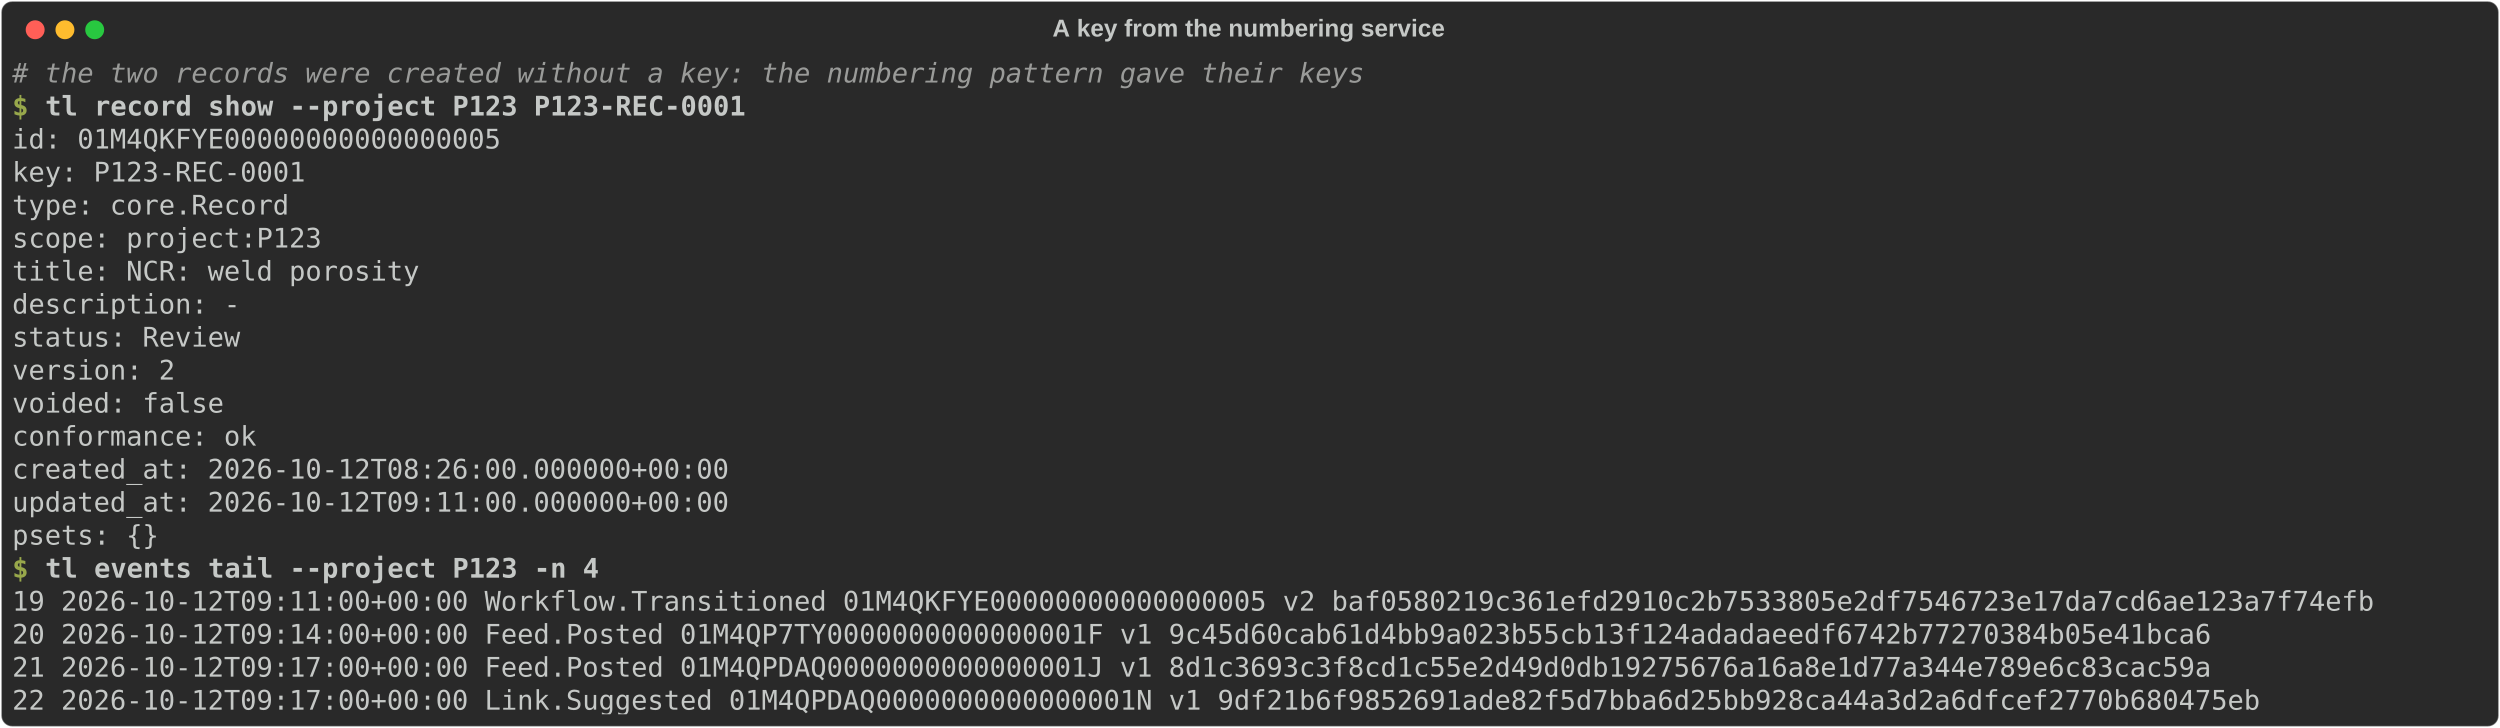
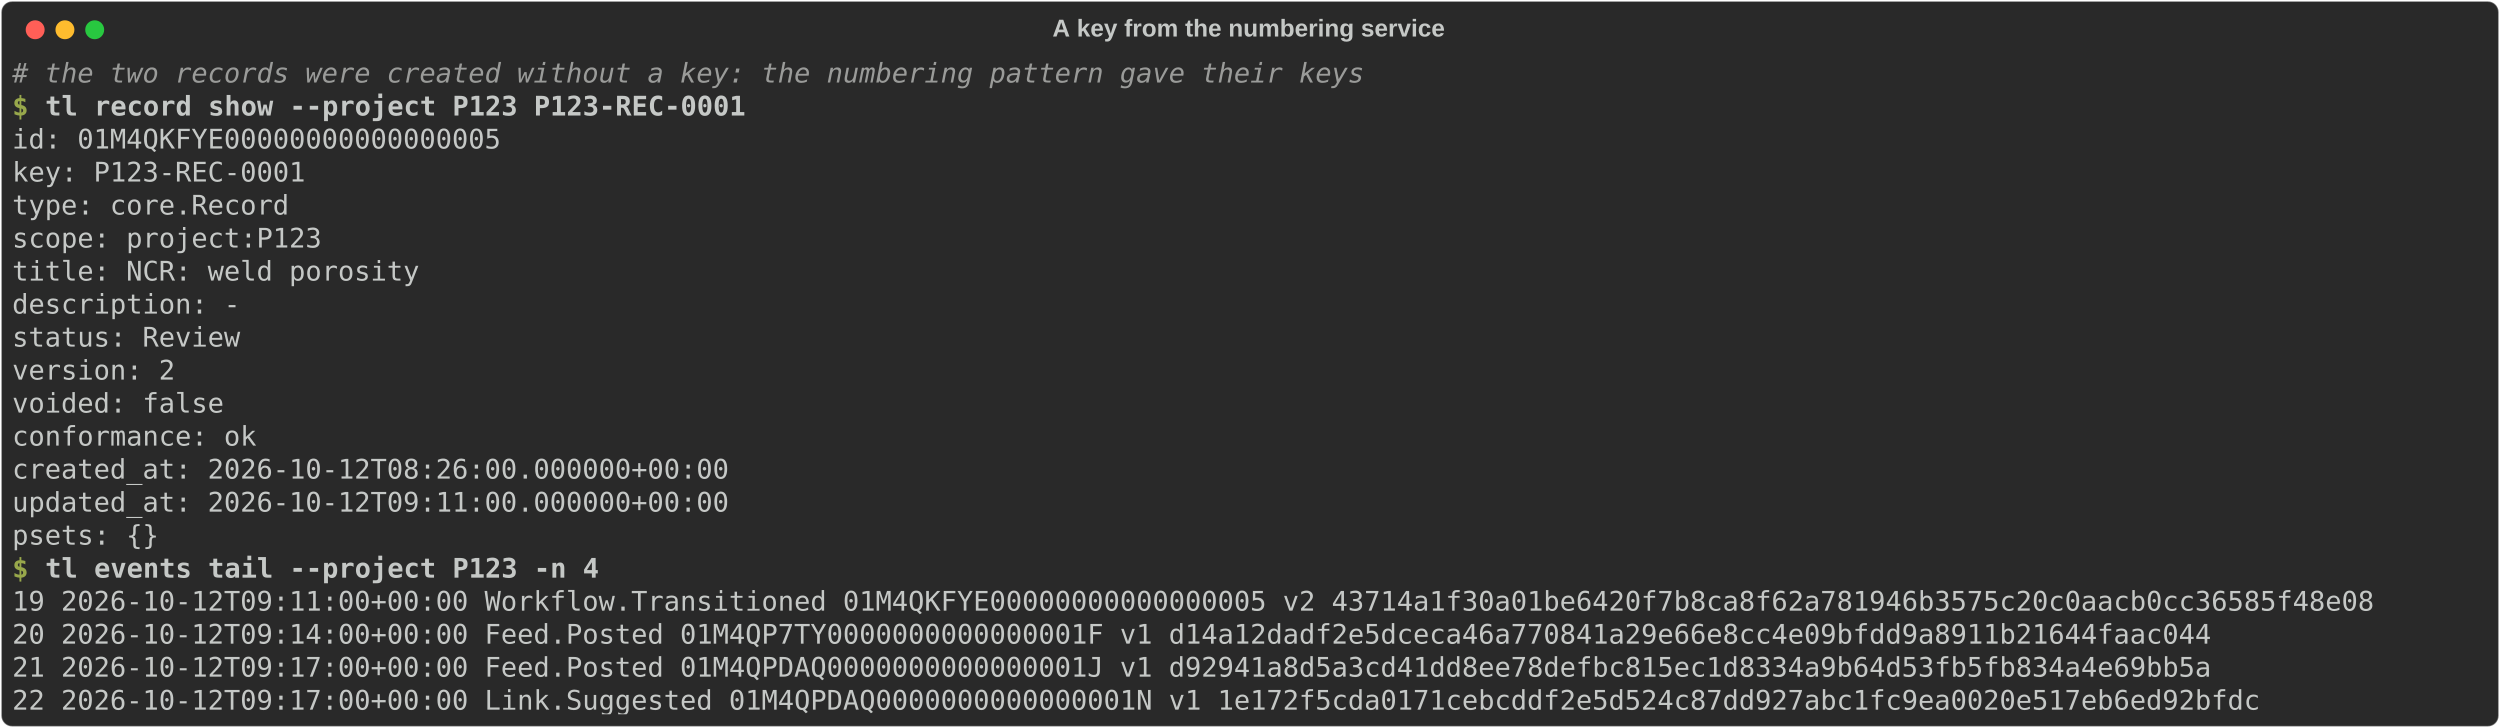
<svg xmlns="http://www.w3.org/2000/svg" class="rich-terminal" viewBox="0 0 1848 538.0">
  <style>

    
    

-     .terminal-3473283720-matrix {
+     .terminal-2543197253-matrix {
        font-family: Fira Code, monospace;
        font-size: 20px;
        line-height: 24.4px;
        font-variant-east-asian: full-width;
    }

-     .terminal-3473283720-title {
+     .terminal-2543197253-title {
        font-size: 18px;
        font-weight: bold;
        font-family: arial;
    }

-     .terminal-3473283720-r1 { fill: #9a9b99;font-style: italic; }
- .terminal-3473283720-r2 { fill: #c5c8c6 }
- .terminal-3473283720-r3 { fill: #98a84b;font-weight: bold }
- .terminal-3473283720-r4 { fill: #c5c8c6;font-weight: bold }
+     .terminal-2543197253-r1 { fill: #9a9b99;font-style: italic; }
+ .terminal-2543197253-r2 { fill: #c5c8c6 }
+ .terminal-2543197253-r3 { fill: #98a84b;font-weight: bold }
+ .terminal-2543197253-r4 { fill: #c5c8c6;font-weight: bold }
    </style>
  <defs>
-     <clipPath id="terminal-3473283720-clip-terminal">
+     <clipPath id="terminal-2543197253-clip-terminal">
      <rect x="0" y="0" width="1829.0" height="487.0" />
    </clipPath>
-     <clipPath id="terminal-3473283720-line-0">
+     <clipPath id="terminal-2543197253-line-0">
      <rect x="0" y="1.5" width="1830" height="24.65" />
    </clipPath>
-     <clipPath id="terminal-3473283720-line-1">
+     <clipPath id="terminal-2543197253-line-1">
      <rect x="0" y="25.9" width="1830" height="24.65" />
    </clipPath>
-     <clipPath id="terminal-3473283720-line-2">
+     <clipPath id="terminal-2543197253-line-2">
      <rect x="0" y="50.3" width="1830" height="24.65" />
    </clipPath>
-     <clipPath id="terminal-3473283720-line-3">
+     <clipPath id="terminal-2543197253-line-3">
      <rect x="0" y="74.7" width="1830" height="24.65" />
    </clipPath>
-     <clipPath id="terminal-3473283720-line-4">
+     <clipPath id="terminal-2543197253-line-4">
      <rect x="0" y="99.1" width="1830" height="24.65" />
    </clipPath>
-     <clipPath id="terminal-3473283720-line-5">
+     <clipPath id="terminal-2543197253-line-5">
      <rect x="0" y="123.5" width="1830" height="24.65" />
    </clipPath>
-     <clipPath id="terminal-3473283720-line-6">
+     <clipPath id="terminal-2543197253-line-6">
      <rect x="0" y="147.9" width="1830" height="24.65" />
    </clipPath>
-     <clipPath id="terminal-3473283720-line-7">
+     <clipPath id="terminal-2543197253-line-7">
      <rect x="0" y="172.3" width="1830" height="24.65" />
    </clipPath>
-     <clipPath id="terminal-3473283720-line-8">
+     <clipPath id="terminal-2543197253-line-8">
      <rect x="0" y="196.7" width="1830" height="24.65" />
    </clipPath>
-     <clipPath id="terminal-3473283720-line-9">
+     <clipPath id="terminal-2543197253-line-9">
      <rect x="0" y="221.1" width="1830" height="24.65" />
    </clipPath>
-     <clipPath id="terminal-3473283720-line-10">
+     <clipPath id="terminal-2543197253-line-10">
      <rect x="0" y="245.5" width="1830" height="24.65" />
    </clipPath>
-     <clipPath id="terminal-3473283720-line-11">
+     <clipPath id="terminal-2543197253-line-11">
      <rect x="0" y="269.9" width="1830" height="24.65" />
    </clipPath>
-     <clipPath id="terminal-3473283720-line-12">
+     <clipPath id="terminal-2543197253-line-12">
      <rect x="0" y="294.3" width="1830" height="24.65" />
    </clipPath>
-     <clipPath id="terminal-3473283720-line-13">
+     <clipPath id="terminal-2543197253-line-13">
      <rect x="0" y="318.7" width="1830" height="24.65" />
    </clipPath>
-     <clipPath id="terminal-3473283720-line-14">
+     <clipPath id="terminal-2543197253-line-14">
      <rect x="0" y="343.1" width="1830" height="24.65" />
    </clipPath>
-     <clipPath id="terminal-3473283720-line-15">
+     <clipPath id="terminal-2543197253-line-15">
      <rect x="0" y="367.5" width="1830" height="24.65" />
    </clipPath>
-     <clipPath id="terminal-3473283720-line-16">
+     <clipPath id="terminal-2543197253-line-16">
      <rect x="0" y="391.9" width="1830" height="24.65" />
    </clipPath>
-     <clipPath id="terminal-3473283720-line-17">
+     <clipPath id="terminal-2543197253-line-17">
      <rect x="0" y="416.3" width="1830" height="24.65" />
    </clipPath>
-     <clipPath id="terminal-3473283720-line-18">
+     <clipPath id="terminal-2543197253-line-18">
      <rect x="0" y="440.7" width="1830" height="24.65" />
    </clipPath>
  </defs>
  <rect fill="#292929" stroke="rgba(255,255,255,0.35)" stroke-width="1" x="1" y="1" width="1846" height="536" rx="8" />
-   <text class="terminal-3473283720-title" fill="#c5c8c6" text-anchor="middle" x="923" y="27">A key from the numbering service</text>
+   <text class="terminal-2543197253-title" fill="#c5c8c6" text-anchor="middle" x="923" y="27">A key from the numbering service</text>
  <g transform="translate(26,22)">
    <circle cx="0" cy="0" r="7" fill="#ff5f57" />
    <circle cx="22" cy="0" r="7" fill="#febc2e" />
    <circle cx="44" cy="0" r="7" fill="#28c840" />
  </g>
-   <g transform="translate(9, 41)" clip-path="url(#terminal-3473283720-clip-terminal)">
-     <g class="terminal-3473283720-matrix">
-       <text class="terminal-3473283720-r1" x="0" y="20" textLength="1012.6" clip-path="url(#terminal-3473283720-line-0)"># the two records were created without a key: the numbering pattern gave their keys</text>
-       <text class="terminal-3473283720-r2" x="1830" y="20" textLength="12.2" clip-path="url(#terminal-3473283720-line-0)">
+   <g transform="translate(9, 41)" clip-path="url(#terminal-2543197253-clip-terminal)">
+     <g class="terminal-2543197253-matrix">
+       <text class="terminal-2543197253-r1" x="0" y="20" textLength="1012.6" clip-path="url(#terminal-2543197253-line-0)"># the two records were created without a key: the numbering pattern gave their keys</text>
+       <text class="terminal-2543197253-r2" x="1830" y="20" textLength="12.2" clip-path="url(#terminal-2543197253-line-0)">
</text>
-       <text class="terminal-3473283720-r3" x="0" y="44.4" textLength="24.4" clip-path="url(#terminal-3473283720-line-1)">$ </text>
-       <text class="terminal-3473283720-r4" x="24.4" y="44.4" textLength="524.6" clip-path="url(#terminal-3473283720-line-1)">tl record show --project P123 P123-REC-0001</text>
-       <text class="terminal-3473283720-r2" x="1830" y="44.4" textLength="12.2" clip-path="url(#terminal-3473283720-line-1)">
+       <text class="terminal-2543197253-r3" x="0" y="44.4" textLength="24.4" clip-path="url(#terminal-2543197253-line-1)">$ </text>
+       <text class="terminal-2543197253-r4" x="24.4" y="44.4" textLength="524.6" clip-path="url(#terminal-2543197253-line-1)">tl record show --project P123 P123-REC-0001</text>
+       <text class="terminal-2543197253-r2" x="1830" y="44.4" textLength="12.2" clip-path="url(#terminal-2543197253-line-1)">
</text>
-       <text class="terminal-3473283720-r2" x="0" y="68.8" textLength="366" clip-path="url(#terminal-3473283720-line-2)">id: 01M4QKFYE00000000000000005</text>
-       <text class="terminal-3473283720-r2" x="1830" y="68.8" textLength="12.2" clip-path="url(#terminal-3473283720-line-2)">
+       <text class="terminal-2543197253-r2" x="0" y="68.8" textLength="366" clip-path="url(#terminal-2543197253-line-2)">id: 01M4QKFYE00000000000000005</text>
+       <text class="terminal-2543197253-r2" x="1830" y="68.8" textLength="12.2" clip-path="url(#terminal-2543197253-line-2)">
</text>
-       <text class="terminal-3473283720-r2" x="0" y="93.2" textLength="219.6" clip-path="url(#terminal-3473283720-line-3)">key: P123-REC-0001</text>
-       <text class="terminal-3473283720-r2" x="1830" y="93.2" textLength="12.2" clip-path="url(#terminal-3473283720-line-3)">
+       <text class="terminal-2543197253-r2" x="0" y="93.2" textLength="219.6" clip-path="url(#terminal-2543197253-line-3)">key: P123-REC-0001</text>
+       <text class="terminal-2543197253-r2" x="1830" y="93.2" textLength="12.2" clip-path="url(#terminal-2543197253-line-3)">
</text>
-       <text class="terminal-3473283720-r2" x="0" y="117.6" textLength="207.4" clip-path="url(#terminal-3473283720-line-4)">type: core.Record</text>
-       <text class="terminal-3473283720-r2" x="1830" y="117.6" textLength="12.2" clip-path="url(#terminal-3473283720-line-4)">
+       <text class="terminal-2543197253-r2" x="0" y="117.6" textLength="207.4" clip-path="url(#terminal-2543197253-line-4)">type: core.Record</text>
+       <text class="terminal-2543197253-r2" x="1830" y="117.6" textLength="12.2" clip-path="url(#terminal-2543197253-line-4)">
</text>
-       <text class="terminal-3473283720-r2" x="0" y="142" textLength="231.8" clip-path="url(#terminal-3473283720-line-5)">scope: project:P123</text>
-       <text class="terminal-3473283720-r2" x="1830" y="142" textLength="12.2" clip-path="url(#terminal-3473283720-line-5)">
+       <text class="terminal-2543197253-r2" x="0" y="142" textLength="231.8" clip-path="url(#terminal-2543197253-line-5)">scope: project:P123</text>
+       <text class="terminal-2543197253-r2" x="1830" y="142" textLength="12.2" clip-path="url(#terminal-2543197253-line-5)">
</text>
-       <text class="terminal-3473283720-r2" x="0" y="166.4" textLength="305" clip-path="url(#terminal-3473283720-line-6)">title: NCR: weld porosity</text>
-       <text class="terminal-3473283720-r2" x="1830" y="166.4" textLength="12.2" clip-path="url(#terminal-3473283720-line-6)">
+       <text class="terminal-2543197253-r2" x="0" y="166.4" textLength="305" clip-path="url(#terminal-2543197253-line-6)">title: NCR: weld porosity</text>
+       <text class="terminal-2543197253-r2" x="1830" y="166.4" textLength="12.2" clip-path="url(#terminal-2543197253-line-6)">
</text>
-       <text class="terminal-3473283720-r2" x="0" y="190.8" textLength="170.8" clip-path="url(#terminal-3473283720-line-7)">description: -</text>
-       <text class="terminal-3473283720-r2" x="1830" y="190.8" textLength="12.2" clip-path="url(#terminal-3473283720-line-7)">
+       <text class="terminal-2543197253-r2" x="0" y="190.8" textLength="170.8" clip-path="url(#terminal-2543197253-line-7)">description: -</text>
+       <text class="terminal-2543197253-r2" x="1830" y="190.8" textLength="12.2" clip-path="url(#terminal-2543197253-line-7)">
</text>
-       <text class="terminal-3473283720-r2" x="0" y="215.2" textLength="170.8" clip-path="url(#terminal-3473283720-line-8)">status: Review</text>
-       <text class="terminal-3473283720-r2" x="1830" y="215.2" textLength="12.2" clip-path="url(#terminal-3473283720-line-8)">
+       <text class="terminal-2543197253-r2" x="0" y="215.2" textLength="170.8" clip-path="url(#terminal-2543197253-line-8)">status: Review</text>
+       <text class="terminal-2543197253-r2" x="1830" y="215.2" textLength="12.2" clip-path="url(#terminal-2543197253-line-8)">
</text>
-       <text class="terminal-3473283720-r2" x="0" y="239.6" textLength="122" clip-path="url(#terminal-3473283720-line-9)">version: 2</text>
-       <text class="terminal-3473283720-r2" x="1830" y="239.6" textLength="12.2" clip-path="url(#terminal-3473283720-line-9)">
+       <text class="terminal-2543197253-r2" x="0" y="239.6" textLength="122" clip-path="url(#terminal-2543197253-line-9)">version: 2</text>
+       <text class="terminal-2543197253-r2" x="1830" y="239.6" textLength="12.2" clip-path="url(#terminal-2543197253-line-9)">
</text>
-       <text class="terminal-3473283720-r2" x="0" y="264" textLength="158.6" clip-path="url(#terminal-3473283720-line-10)">voided: false</text>
-       <text class="terminal-3473283720-r2" x="1830" y="264" textLength="12.2" clip-path="url(#terminal-3473283720-line-10)">
+       <text class="terminal-2543197253-r2" x="0" y="264" textLength="158.6" clip-path="url(#terminal-2543197253-line-10)">voided: false</text>
+       <text class="terminal-2543197253-r2" x="1830" y="264" textLength="12.2" clip-path="url(#terminal-2543197253-line-10)">
</text>
-       <text class="terminal-3473283720-r2" x="0" y="288.4" textLength="183" clip-path="url(#terminal-3473283720-line-11)">conformance: ok</text>
-       <text class="terminal-3473283720-r2" x="1830" y="288.4" textLength="12.2" clip-path="url(#terminal-3473283720-line-11)">
+       <text class="terminal-2543197253-r2" x="0" y="288.4" textLength="183" clip-path="url(#terminal-2543197253-line-11)">conformance: ok</text>
+       <text class="terminal-2543197253-r2" x="1830" y="288.4" textLength="12.2" clip-path="url(#terminal-2543197253-line-11)">
</text>
-       <text class="terminal-3473283720-r2" x="0" y="312.8" textLength="536.8" clip-path="url(#terminal-3473283720-line-12)">created_at: 2026-10-12T08:26:00.000000+00:00</text>
-       <text class="terminal-3473283720-r2" x="1830" y="312.8" textLength="12.2" clip-path="url(#terminal-3473283720-line-12)">
+       <text class="terminal-2543197253-r2" x="0" y="312.8" textLength="536.8" clip-path="url(#terminal-2543197253-line-12)">created_at: 2026-10-12T08:26:00.000000+00:00</text>
+       <text class="terminal-2543197253-r2" x="1830" y="312.8" textLength="12.2" clip-path="url(#terminal-2543197253-line-12)">
</text>
-       <text class="terminal-3473283720-r2" x="0" y="337.2" textLength="536.8" clip-path="url(#terminal-3473283720-line-13)">updated_at: 2026-10-12T09:11:00.000000+00:00</text>
-       <text class="terminal-3473283720-r2" x="1830" y="337.2" textLength="12.2" clip-path="url(#terminal-3473283720-line-13)">
+       <text class="terminal-2543197253-r2" x="0" y="337.2" textLength="536.8" clip-path="url(#terminal-2543197253-line-13)">updated_at: 2026-10-12T09:11:00.000000+00:00</text>
+       <text class="terminal-2543197253-r2" x="1830" y="337.2" textLength="12.2" clip-path="url(#terminal-2543197253-line-13)">
</text>
-       <text class="terminal-3473283720-r2" x="0" y="361.6" textLength="109.8" clip-path="url(#terminal-3473283720-line-14)">psets: {}</text>
-       <text class="terminal-3473283720-r2" x="1830" y="361.6" textLength="12.2" clip-path="url(#terminal-3473283720-line-14)">
+       <text class="terminal-2543197253-r2" x="0" y="361.6" textLength="109.8" clip-path="url(#terminal-2543197253-line-14)">psets: {}</text>
+       <text class="terminal-2543197253-r2" x="1830" y="361.6" textLength="12.2" clip-path="url(#terminal-2543197253-line-14)">
</text>
-       <text class="terminal-3473283720-r3" x="0" y="386" textLength="24.4" clip-path="url(#terminal-3473283720-line-15)">$ </text>
-       <text class="terminal-3473283720-r4" x="24.4" y="386" textLength="414.8" clip-path="url(#terminal-3473283720-line-15)">tl events tail --project P123 -n 4</text>
-       <text class="terminal-3473283720-r2" x="1830" y="386" textLength="12.2" clip-path="url(#terminal-3473283720-line-15)">
+       <text class="terminal-2543197253-r3" x="0" y="386" textLength="24.4" clip-path="url(#terminal-2543197253-line-15)">$ </text>
+       <text class="terminal-2543197253-r4" x="24.4" y="386" textLength="414.8" clip-path="url(#terminal-2543197253-line-15)">tl events tail --project P123 -n 4</text>
+       <text class="terminal-2543197253-r2" x="1830" y="386" textLength="12.2" clip-path="url(#terminal-2543197253-line-15)">
</text>
-       <text class="terminal-3473283720-r2" x="0" y="410.4" textLength="1769" clip-path="url(#terminal-3473283720-line-16)">19 2026-10-12T09:11:00+00:00 Workflow.Transitioned 01M4QKFYE00000000000000005 v2 baf0580219c361efd2910c2b7533805e2df7546723e17da7cd6ae123a7f74efb</text>
-       <text class="terminal-3473283720-r2" x="1830" y="410.4" textLength="12.2" clip-path="url(#terminal-3473283720-line-16)">
+       <text class="terminal-2543197253-r2" x="0" y="410.4" textLength="1769" clip-path="url(#terminal-2543197253-line-16)">19 2026-10-12T09:11:00+00:00 Workflow.Transitioned 01M4QKFYE00000000000000005 v2 43714a1f30a01be6420f7b8ca8f62a781946b3575c20c0aacb0cc36585f48e08</text>
+       <text class="terminal-2543197253-r2" x="1830" y="410.4" textLength="12.2" clip-path="url(#terminal-2543197253-line-16)">
</text>
-       <text class="terminal-3473283720-r2" x="0" y="434.8" textLength="1647" clip-path="url(#terminal-3473283720-line-17)">20 2026-10-12T09:14:00+00:00 Feed.Posted 01M4QP7TY0000000000000001F v1 9c45d60cab61d4bb9a023b55cb13f124adadaeedf6742b77270384b05e41bca6</text>
-       <text class="terminal-3473283720-r2" x="1830" y="434.8" textLength="12.2" clip-path="url(#terminal-3473283720-line-17)">
+       <text class="terminal-2543197253-r2" x="0" y="434.8" textLength="1647" clip-path="url(#terminal-2543197253-line-17)">20 2026-10-12T09:14:00+00:00 Feed.Posted 01M4QP7TY0000000000000001F v1 d14a12dadf2e5dceca46a770841a29e66e8cc4e09bfdd9a8911b21644faac044</text>
+       <text class="terminal-2543197253-r2" x="1830" y="434.8" textLength="12.2" clip-path="url(#terminal-2543197253-line-17)">
</text>
-       <text class="terminal-3473283720-r2" x="0" y="459.2" textLength="1647" clip-path="url(#terminal-3473283720-line-18)">21 2026-10-12T09:17:00+00:00 Feed.Posted 01M4QPDAQ0000000000000001J v1 8d1c3693c3f8cd1c55e2d49d0db19275676a16a8e1d77a344e789e6c83cac59a</text>
-       <text class="terminal-3473283720-r2" x="1830" y="459.2" textLength="12.2" clip-path="url(#terminal-3473283720-line-18)">
+       <text class="terminal-2543197253-r2" x="0" y="459.2" textLength="1647" clip-path="url(#terminal-2543197253-line-18)">21 2026-10-12T09:17:00+00:00 Feed.Posted 01M4QPDAQ0000000000000001J v1 d92941a8d5a3cd41dd8ee78defbc815ec1d8334a9b64d53fb5fb834a4e69bb5a</text>
+       <text class="terminal-2543197253-r2" x="1830" y="459.2" textLength="12.2" clip-path="url(#terminal-2543197253-line-18)">
</text>
-       <text class="terminal-3473283720-r2" x="0" y="483.6" textLength="1683.6" clip-path="url(#terminal-3473283720-line-19)">22 2026-10-12T09:17:00+00:00 Link.Suggested 01M4QPDAQ0000000000000001N v1 9df21b6f9852691ade82f5d7bba6d25bb928ca44a3d2a6dfcef2770b680475eb</text>
-       <text class="terminal-3473283720-r2" x="1830" y="483.6" textLength="12.2" clip-path="url(#terminal-3473283720-line-19)">
+       <text class="terminal-2543197253-r2" x="0" y="483.6" textLength="1683.6" clip-path="url(#terminal-2543197253-line-19)">22 2026-10-12T09:17:00+00:00 Link.Suggested 01M4QPDAQ0000000000000001N v1 1e172f5cda0171cebcddf2e5d524c87dd927abc1fc9ea0020e517eb6ed92bfdc</text>
+       <text class="terminal-2543197253-r2" x="1830" y="483.6" textLength="12.2" clip-path="url(#terminal-2543197253-line-19)">
</text>
    </g>
  </g>
</svg>
